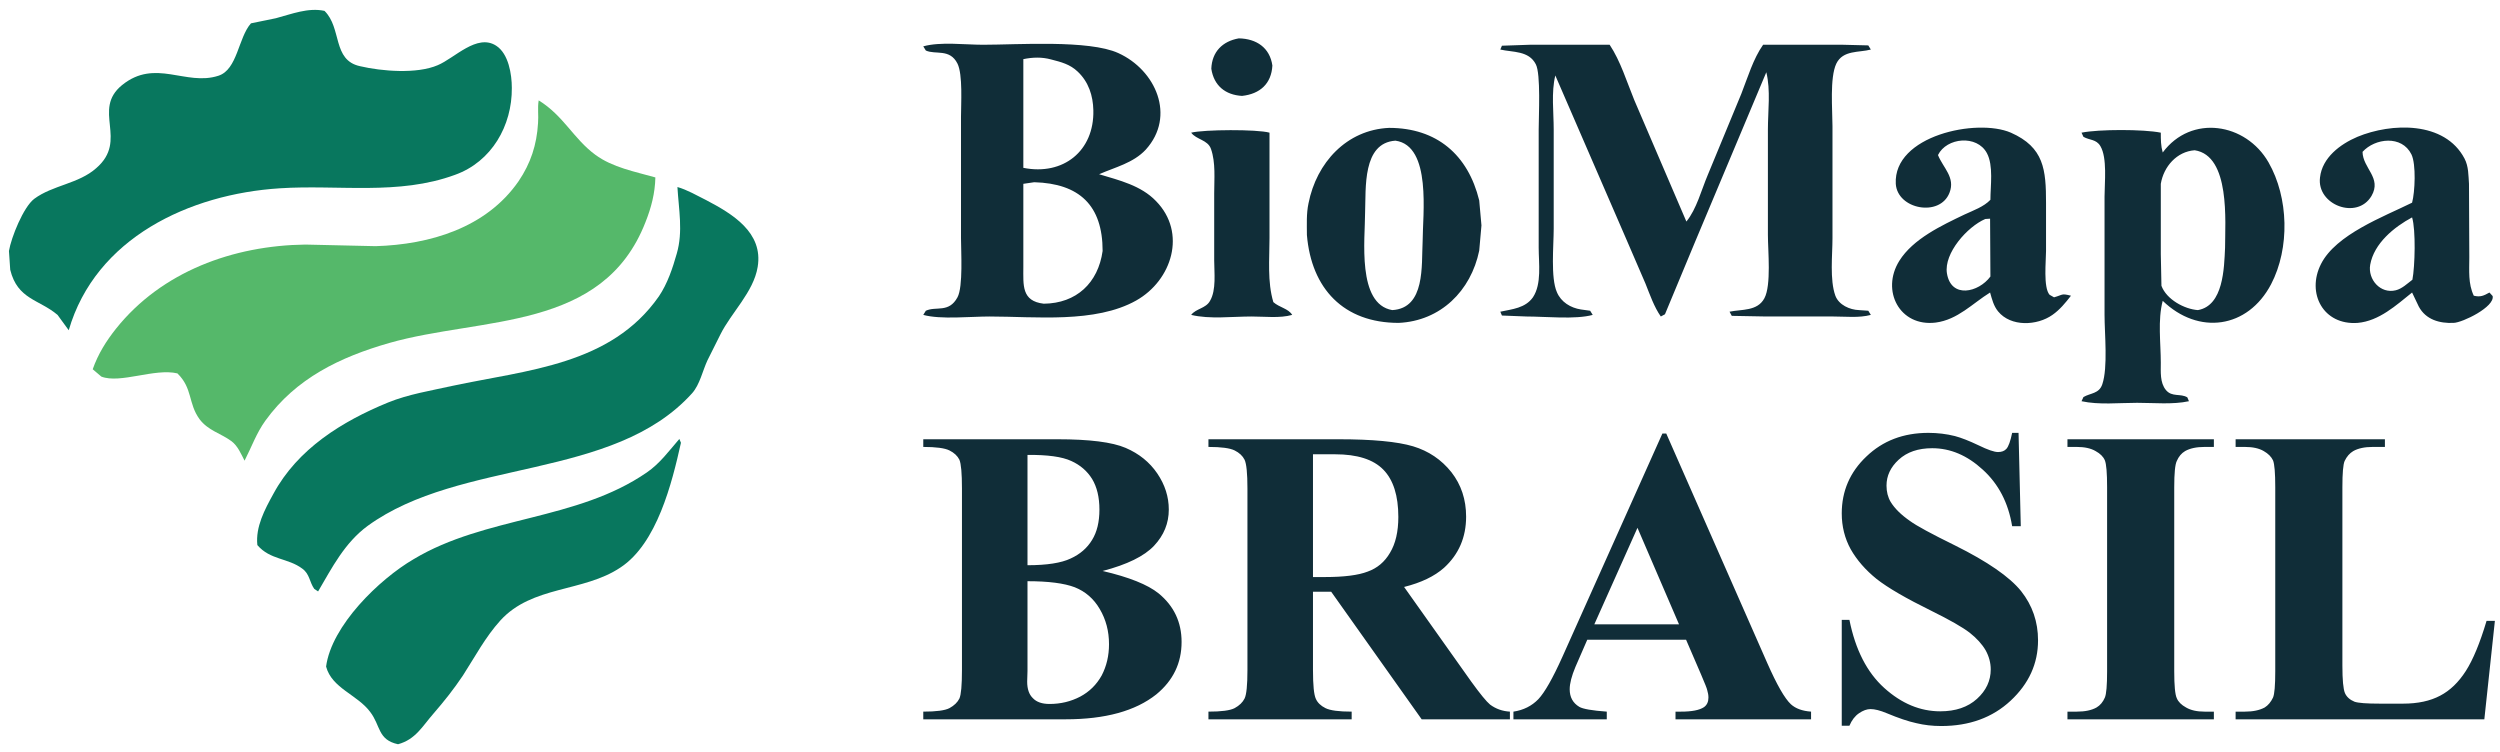
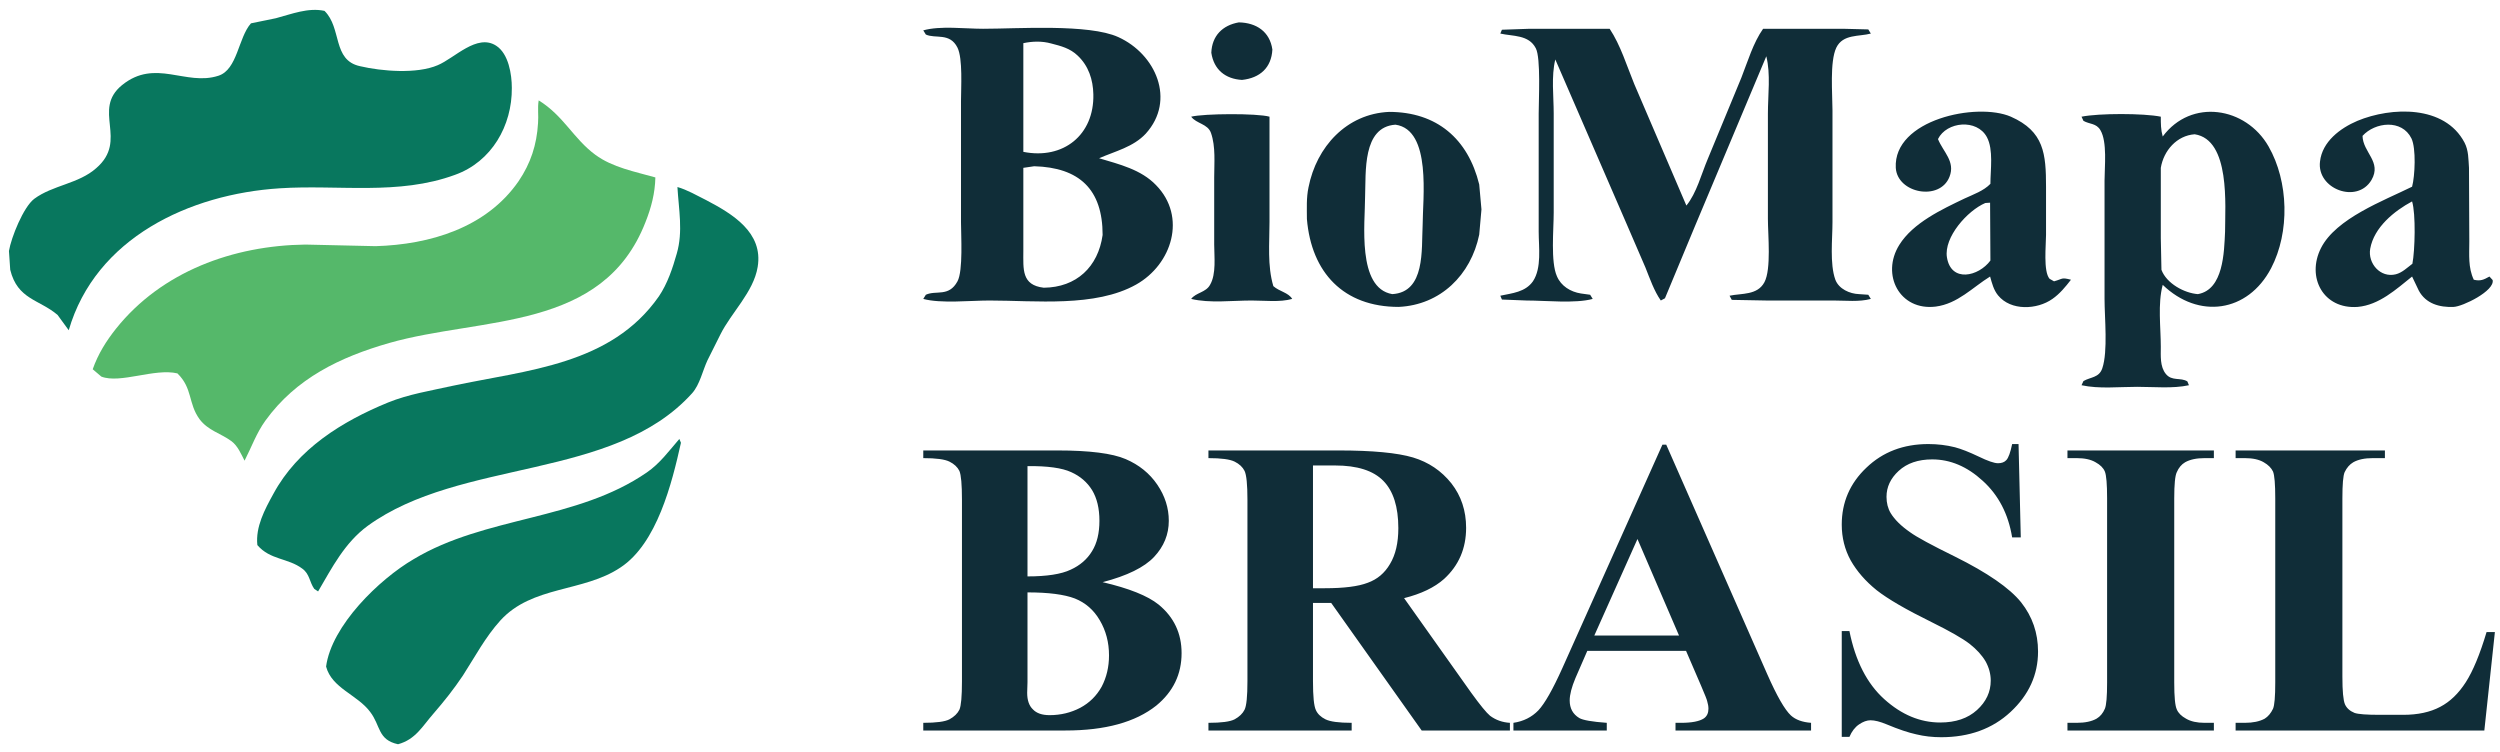
<svg xmlns="http://www.w3.org/2000/svg" viewBox="0 0 782 235" role="img" aria-label="BioMapa BRASIL">
  <path fill="#08775e" d="M101.5 3.4c5.5 5.4 2.4 15.4 11.1 17.3c6.8 1.6 17.8 2.5 24.3-0.3c5.3-2.2 12.3-10 18.3-6.1c3.9 2.5 4.9 9 4.9 13.2c0.1 11.8-6.3 23.1-17.8 27.2c-17.7 6.5-36.5 3-54.8 4.2c-28.2 1.8-57.6 15.5-66 44.4l-3.5-4.8c-5.8-4.9-12.5-4.8-14.8-14.1l-0.4-5.9c0.7-4.2 4.5-13.7 7.9-16.3c5.8-4.3 13.9-4.7 19.4-9.6c10.2-8.8-1.5-18.2 8.1-26c10.4-8.4 19.9 0.4 30.1-2.9c6-1.9 6.2-11.9 10.2-16.4l7.8-1.6c4.9-1.3 10.1-3.4 15.2-2.3zM99.5 185l-1.2-0.8c-1.5-2.1-1.4-4.6-3.7-6.3c-4.5-3.4-10.1-2.7-14.1-7.4c-0.6-5.7 2.3-11.1 5-16c7.6-14.1 21.5-22.7 35.9-28.6c6.4-2.6 13.4-3.7 20.1-5.2c23.4-5 49.6-6.5 64.6-28c2.7-4 4.3-8.8 5.6-13.4c2-6.9 0.6-13.8 0.2-20.8c3.1 0.9 6 2.6 9 4.1c8.2 4.3 17.9 10.1 16.1 20.9c-1.3 7.9-8.3 14.3-11.7 21.2l-4 8c-1.5 3.2-2.4 7.6-4.8 10.3c-24.7 27.4-72.3 20.3-101.5 41.5c-7.2 5.3-11.1 13-15.5 20.5zM212.5 137.3l0.5 1.2c-2.8 12.6-7.5 31.5-18.9 39c-11.6 7.8-27.6 5.6-37.6 16.6c-4.7 5.2-7.9 11.3-11.7 17.2c-2.8 4.2-5.9 8.1-9.2 11.9c-3.5 4-5.6 8.1-11.1 9.6c-6.4-1.4-5.4-5.8-8.7-10.1c-4-5.4-12-7.4-13.8-14.2c1.7-12.8 16.6-27.3 27.4-33.6c22.5-13.5 51-12 72.9-27.1c4.1-2.8 7-6.8 10.2-10.5z" />
  <path fill="#55b86a" d="M168.5 31.4c7.8 4.8 10.9 12 17.7 17c5.4 4 12.5 5.3 18.8 7.1c-0.1 4.9-1.3 9.5-3.1 14c-13.3 34.2-51.1 29.5-80.2 37.8c-15.3 4.4-29.1 11-38.7 24.3c-2.8 3.9-4.3 8.2-6.5 12.5c-1.1-2.1-2.1-4.6-4.1-6.1c-3.4-2.5-7.3-3.3-10-6.9c-3.6-5-2.1-9.6-6.9-14.3c-7.1-1.7-17.9 3.3-23.8 1l-2.7-2.3c1.7-4.8 4.2-8.8 7.3-12.7c14.3-17.9 36.7-26 59.2-26.3l22 0.5c16.9-0.5 34.6-5.7 44.7-20.3c3.8-5.6 5.7-11.4 6.1-18.2c0.2-2.4-0.2-4.7 0.2-7.1z" />
  <g fill="#102d38">
-     <path fill-rule="evenodd" d="M387.5 12c5.5 0.1 9.7 2.9 10.5 8.5c-0.3 5.7 -3.9 8.9 -9.5 9.5c-5.2 -0.3 -8.8 -3.2 -9.6 -8.5c0.2 -5.3 3.5 -8.6 8.6 -9.5zM343.8 54.5c6.3 1.9 13.1 3.5 17.8 8.4c9.7 9.9 5 24.8 -6.2 31.1c-12.8 7.2 -31.6 5 -45.9 5c-5.9 0 -15.3 1 -20.7 -0.5l0.8 -1.3c3.2 -1.5 7.2 0.8 9.9 -4.2c1.8 -3.3 1.1 -14.5 1.1 -18.5v-38c0 -3.9 0.6 -13.2 -1.1 -16.6c-2.4 -4.8 -6.9 -2.7 -9.9 -4.1l-0.8 -1.3c5.3 -1.5 13 -0.5 18.7 -0.5c10.7 0 33.1 -1.6 42.3 2.6c11.7 5.3 18.1 19.7 8.6 30.2c-3.9 4.2 -9.6 5.5 -14.6 7.7zM503.5 14c3.4 5.1 5.4 11.7 7.7 17.3l16.3 38c3.2 -3.9 4.7 -9.9 6.7 -14.6l10.5 -25.4c2 -5.1 3.7 -10.9 6.8 -15.3h25l7.9 0.2l0.8 1.3c-3.7 1 -8.7 0.1 -10.8 4.4c-2.1 4.4 -1.2 14.5 -1.2 19.6v35c0 5.3 -0.9 13 0.9 18c1.1 2.9 4.5 4.4 7.4 4.5l2.9 0.2l0.8 1.3c-3.7 1 -7.9 0.5 -11.7 0.5h-21l-10.8 -0.2l-0.7 -1.3c3.8 -0.8 8.7 -0.1 10.9 -4.2c2.2 -4.1 1.1 -14.8 1.1 -19.8v-33c0 -5.8 0.9 -12.3 -0.5 -17.9l-22.3 53.1l-9.4 22.6l-1.3 0.7c-2.1 -3 -3.4 -6.8 -4.8 -10.3l-6 -13.9l-22.2 -51.2c-1.3 5.3 -0.5 11.5 -0.5 16.9v31c0 5.3 -1 15.4 1 19.9c1.3 3.1 4.3 4.9 7.5 5.4l2.9 0.4l0.8 1.3c-5.4 1.5 -14.8 0.5 -20.7 0.5l-7.7 -0.3l-0.5 -1.2c3.7 -0.8 7.8 -1.1 10.2 -4.5c2.8 -4.2 1.8 -10.7 1.8 -15.5v-37c0 -4.1 0.7 -17.4 -0.9 -20.4c-2.2 -4.3 -7.2 -3.7 -11.1 -4.6l0.5 -1.2l8.7 -0.3h25zM320.1 18.5v34c12.5 2.5 22.2 -5.3 21.9 -18c-0.1 -4.6 -1.5 -8.9 -4.9 -12.1c-2.4 -2.3 -5.2 -3 -8.3 -3.8c-2.9 -0.8 -5.8 -0.7 -8.7 -0.1zM434.5 40c14.9 0 24.7 8.4 28.2 22.7l0.7 7.8l-0.7 7.9c-2.6 12.6 -12.1 22 -25.2 22.6c-17.2 0 -27.3 -10.7 -28.7 -27.5c0 -3.3 -0.2 -6.6 0.5 -9.9c2.5 -12.7 11.9 -23 25.2 -23.6zM642.5 93c2.9 -0.8 2.2 -1.3 5.3 -0.5c-1.7 2.2 -3.5 4.4 -5.8 6c-4.8 3.4 -13 3.8 -17 -1.1c-1.4 -1.7 -1.9 -3.8 -2.5 -5.9c-5.5 3.4 -10.1 8.5 -17 9.4c-11.3 1.4 -17.2 -10 -11.4 -19.3c4.3 -6.9 13.3 -11.1 20.4 -14.5c2.8 -1.3 6 -2.4 8.1 -4.6c0 -4.3 1 -10.7 -1.1 -14.6c-3.1 -5.8 -12.6 -4.9 -15.3 0.6c1.6 4 5.5 7 3.6 11.8c-3 7.7 -16.3 5.2 -16.8 -2.8c-0.8 -15.1 25.4 -20.6 36 -16c10.4 4.6 11 11.6 11 22v15c0 3.1 -0.9 11.4 1.1 13.7l1.4 0.8zM676.5 94.1c-1.6 6 -0.6 13.2 -0.6 19.4c0 2.8 -0.3 6.2 1.6 8.5c1.9 2.3 4.6 1 6.7 2.3l0.5 1.2c-5.1 1.1 -10.9 0.5 -16.2 0.5c-5.7 0 -11.9 0.7 -17.4 -0.5l0.6 -1.3c2.2 -1.3 4.9 -1 5.9 -4c1.8 -5.3 0.7 -15.8 0.7 -21.7v-37c0 -4.3 0.9 -12.1 -1.3 -15.8c-1.3 -2.2 -3.4 -1.8 -5.3 -2.9l-0.6 -1.3c5.4 -1.1 19.4 -1.1 24.8 0c0 2.2 0 4.1 0.6 6.2c8.9 -12 26 -9.3 33.1 3.1c6.3 11 6.7 26.8 0.8 38.1c-7.3 13.9 -22.7 16 -33.9 5.2zM773.8 92.5c2.1 0.5 3.1 0 4.9 -1l1 1.1c0.7 3.4 -9.4 8.3 -12.2 8.4c-4.4 0.2 -8.7 -1 -10.9 -5.1l-2.1 -4.4c-5 4 -10.3 8.9 -17 9.5c-10.8 0.8 -16.1 -9.3 -11.5 -18.4c4.7 -9.3 19.6 -14.8 28.5 -19.2c0.9 -3.3 1.3 -12 -0.2 -15.1c-3 -6.1 -11.4 -5.1 -15.3 -0.8c0.1 5.2 6.1 8.1 2.8 13.8c-4.5 7.6 -17.2 2.8 -16.1 -5.8c0.7 -6.2 6.3 -10.4 11.7 -12.7c10.6 -4.4 27.3 -5 33.5 6.8c1.3 2.5 1.2 5.2 1.4 7.9l0.1 23c0 4.2 -0.4 8.2 1.4 12zM397.1 41.5v33c0 6.6 -0.7 13.6 1.2 20c1.9 1.7 4.7 2 5.9 4c-3.9 1.1 -8.6 0.5 -12.7 0.5c-6.1 0 -13.1 0.9 -18.9 -0.5c1.5 -2 4.6 -2 5.9 -4.4c2 -3.4 1.3 -8.9 1.3 -12.6v-21c0 -4.5 0.5 -9.6 -1 -13.9c-1 -2.9 -4.6 -2.9 -6.2 -5.1c4 -1 20.6 -1.1 24.5 0zM427 66.5c0 8.2 -2.6 28.6 8.5 30.5c10.4 -0.6 9.1 -14 9.5 -21.5c0 -8.2 2.9 -29.9 -8.5 -31.5c-10.4 0.7 -9.2 14.9 -9.5 22.5zM675.9 57.5v22l0.2 9.9c1.6 4.3 7.2 7.3 11.4 7.6c8 -1.4 8.2 -13.1 8.5 -19.5c0 -8.1 1.7 -28.8 -9.5 -30.5c-5.6 0.4 -9.7 5.1 -10.6 10.5zM320.1 57.5v26c0 5.7 -0.6 10.7 6.4 11.5c10.2 -0.1 17 -6.5 18.4 -16.5c0 -14.3 -7.3 -21.1 -21.4 -21.5l-3.4 0.5zM622.6 86.5l-0.1 -18.1l-1.5 0.1c-5.6 2.4 -13 10.7 -12 17c1.3 8 9.9 6 13.6 1zM754.6 87.5c0.8 -4.1 1.1 -15.6 -0.1 -19.5c-5.6 3 -11.9 8.1 -13.1 14.8c-0.8 4.6 3.2 9.2 8 8c2 -0.5 3.6 -2.1 5.2 -3.3z" />
-     <path fill-rule="nonzero" d="M344.9 178.6Q357.3 181.5 362.4 185.6Q369.6 191.5 369.6 200.8Q369.6 210.7 361.7 217.2Q351.9 225.0 333.3 225.0L288.8 225.0L288.8 222.6Q294.9 222.6 297.0 221.5Q299.2 220.3 300.1 218.5Q300.9 216.7 300.9 209.6L300.9 152.8Q300.9 145.7 300.1 143.8Q299.2 142.0 297.0 140.9Q294.8 139.8 288.8 139.8L288.8 137.4L330.8 137.4Q345.8 137.4 352.1 140.1Q358.4 142.8 362.0 148.1Q365.6 153.4 365.6 159.4Q365.6 165.8 361.0 170.7Q356.4 175.6 344.9 178.6ZM321.4 176.8Q330.5 176.8 334.9 174.7Q339.3 172.7 341.6 168.9Q343.9 165.2 343.9 159.4Q343.9 153.6 341.6 149.8Q339.3 146.1 335.1 144.2Q330.8 142.2 321.4 142.3ZM321.4 181.8L321.4 209.9L321.3 213.2Q321.3 216.7 323.1 218.4Q324.8 220.2 328.3 220.2Q333.5 220.2 337.9 217.9Q342.2 215.6 344.6 211.3Q346.9 206.9 346.9 201.5Q346.9 195.4 344.0 190.5Q341.2 185.7 336.2 183.7Q331.2 181.8 321.4 181.8ZM410.7 185.1L410.7 209.6Q410.7 216.7 411.6 218.6Q412.4 220.4 414.6 221.5Q416.8 222.6 422.8 222.6L422.8 225.0L378.0 225.0L378.0 222.6Q384.1 222.6 386.2 221.5Q388.4 220.3 389.3 218.5Q390.2 216.7 390.2 209.6L390.2 152.8Q390.2 145.7 389.3 143.8Q388.4 142.0 386.2 140.9Q384.0 139.8 378.0 139.8L378.0 137.4L418.7 137.4Q434.6 137.4 442.0 139.6Q449.3 141.8 454.0 147.7Q458.6 153.6 458.6 161.6Q458.6 171.3 451.7 177.6Q447.2 181.6 439.2 183.6L460.2 213.2Q464.4 219.0 466.1 220.4Q468.8 222.4 472.3 222.6L472.3 225.0L444.7 225.0L416.4 185.1ZM410.7 142.1L410.7 180.5L414.4 180.5Q423.4 180.5 427.8 178.8Q432.3 177.2 434.8 172.9Q437.4 168.6 437.4 161.7Q437.4 151.7 432.7 146.9Q428.0 142.1 417.6 142.1ZM527.4 200.1L496.5 200.1L492.8 208.6Q491.0 212.9 491.0 215.6Q491.0 219.3 494.0 221.1Q495.7 222.1 502.6 222.6L502.6 225.0L473.4 225.0L473.4 222.6Q478.1 221.9 481.2 218.7Q484.2 215.5 488.7 205.5L520.0 135.6L521.2 135.6L552.8 207.4Q557.3 217.6 560.2 220.3Q562.4 222.3 566.5 222.6L566.5 225.0L524.1 225.0L524.1 222.6L525.8 222.6Q530.9 222.6 533.0 221.2Q534.4 220.2 534.4 218.2Q534.4 217.1 534.0 215.8Q533.9 215.2 532.1 211.0ZM525.2 195.3L512.2 165.1L498.7 195.3ZM631.4 135.4L632.1 164.6L629.4 164.6Q627.6 153.6 620.2 146.9Q612.9 140.2 604.4 140.2Q597.8 140.2 593.9 143.8Q590.1 147.3 590.1 151.9Q590.1 154.8 591.4 157.0Q593.3 160.1 597.5 163.0Q600.5 165.2 611.5 170.6Q626.8 178.2 632.2 184.9Q637.5 191.6 637.5 200.3Q637.5 211.2 628.9 219.2Q620.4 227.1 607.2 227.1Q603.1 227.1 599.4 226.2Q595.7 225.4 590.2 223.1Q587.1 221.8 585.1 221.8Q583.4 221.8 581.5 223.1Q579.6 224.4 578.5 227.0L576.1 227.0L576.1 193.9L578.5 193.9Q581.3 207.9 589.4 215.2Q597.5 222.5 606.9 222.5Q614.1 222.5 618.4 218.6Q622.7 214.7 622.7 209.4Q622.7 206.3 621.1 203.4Q619.4 200.5 616.1 197.9Q612.7 195.3 604.2 191.1Q592.2 185.2 587.0 181.1Q581.8 176.9 578.9 171.8Q576.1 166.7 576.1 160.6Q576.1 150.1 583.8 142.8Q591.5 135.4 603.2 135.4Q607.5 135.4 611.5 136.4Q614.5 137.2 618.9 139.3Q623.2 141.4 625.0 141.4Q626.7 141.4 627.6 140.4Q628.6 139.3 629.4 135.4ZM692.5 222.6L692.5 225.0L646.7 225.0L646.7 222.6L649.6 222.6Q653.5 222.6 655.8 221.3Q657.5 220.3 658.4 218.2Q659.1 216.6 659.1 210.0L659.1 152.4Q659.1 145.7 658.4 144.0Q657.7 142.3 655.5 141.1Q653.3 139.8 649.6 139.8L646.7 139.8L646.7 137.4L692.5 137.4L692.5 139.8L689.6 139.8Q685.8 139.8 683.5 141.1Q681.8 142.1 680.9 144.2Q680.1 145.8 680.1 152.4L680.1 210.0Q680.1 216.7 680.9 218.4Q681.6 220.1 683.8 221.3Q686.0 222.6 689.6 222.6ZM780.4 194.2L777.1 225.0L699.3 225.0L699.3 222.6L702.2 222.6Q706.0 222.6 708.4 221.3Q710.0 220.3 711.0 218.2Q711.7 216.6 711.7 210.0L711.7 152.4Q711.7 145.7 711.0 144.0Q710.2 142.3 708.1 141.1Q705.9 139.8 702.2 139.8L699.3 139.8L699.3 137.4L746.0 137.4L746.0 139.8L742.2 139.8Q738.4 139.8 736.1 141.1Q734.4 142.1 733.4 144.2Q732.7 145.8 732.7 152.4L732.7 208.2Q732.7 214.9 733.5 216.8Q734.3 218.6 736.5 219.5Q738.2 220.1 744.4 220.1L751.7 220.1Q758.6 220.1 763.3 217.6Q767.9 215.2 771.3 209.9Q774.7 204.6 777.8 194.2Z" />
+     <path fill-rule="evenodd" d="M387.5 7c5.5 0.1 9.7 2.9 10.5 8.5c-0.3 5.7 -3.9 8.9 -9.5 9.5c-5.2 -0.3 -8.8 -3.2 -9.6 -8.5c0.2 -5.3 3.5 -8.6 8.6 -9.5zM343.8 49.5c6.3 1.9 13.1 3.5 17.8 8.4c9.7 9.9 5 24.8 -6.2 31.1c-12.8 7.2 -31.6 5 -45.9 5c-5.9 0 -15.3 1 -20.7 -0.5l0.8 -1.3c3.2 -1.5 7.2 0.8 9.9 -4.2c1.8 -3.3 1.1 -14.5 1.1 -18.5v-38c0 -3.9 0.6 -13.2 -1.1 -16.6c-2.4 -4.8 -6.9 -2.7 -9.9 -4.1l-0.8 -1.3c5.3 -1.5 13 -0.5 18.7 -0.5c10.7 0 33.1 -1.6 42.3 2.6c11.7 5.3 18.1 19.7 8.6 30.2c-3.9 4.2 -9.6 5.5 -14.6 7.7zM503.5 9c3.4 5.1 5.4 11.7 7.7 17.3l16.3 38c3.2 -3.9 4.7 -9.9 6.7 -14.6l10.5 -25.4c2 -5.1 3.7 -10.9 6.8 -15.3h25l7.9 0.2l0.8 1.3c-3.7 1 -8.7 0.1 -10.8 4.4c-2.1 4.4 -1.2 14.5 -1.2 19.6v35c0 5.3 -0.9 13 0.9 18c1.1 2.9 4.5 4.4 7.4 4.5l2.9 0.2l0.8 1.3c-3.7 1 -7.9 0.5 -11.7 0.5h-21l-10.8 -0.2l-0.7 -1.3c3.8 -0.8 8.7 -0.1 10.9 -4.2c2.2 -4.1 1.1 -14.8 1.1 -19.8v-33c0 -5.8 0.9 -12.3 -0.5 -17.9l-22.3 53.1l-9.4 22.6l-1.3 0.7c-2.1 -3 -3.4 -6.8 -4.8 -10.3l-6 -13.9l-22.2 -51.2c-1.3 5.3 -0.5 11.5 -0.5 16.9v31c0 5.3 -1 15.4 1 19.9c1.3 3.1 4.3 4.9 7.5 5.4l2.9 0.4l0.8 1.3c-5.4 1.5 -14.8 0.5 -20.7 0.5l-7.7 -0.3l-0.5 -1.2c3.7 -0.8 7.8 -1.1 10.2 -4.5c2.8 -4.2 1.8 -10.7 1.8 -15.5v-37c0 -4.1 0.7 -17.4 -0.9 -20.4c-2.2 -4.3 -7.2 -3.7 -11.1 -4.6l0.5 -1.2l8.7 -0.3h25zM320.1 13.5v34c12.5 2.5 22.2 -5.3 21.9 -18c-0.1 -4.6 -1.5 -8.9 -4.9 -12.1c-2.4 -2.3 -5.2 -3 -8.3 -3.8c-2.9 -0.8 -5.8 -0.7 -8.7 -0.1zM434.5 35c14.9 0 24.7 8.4 28.2 22.7l0.7 7.8l-0.7 7.9c-2.6 12.6 -12.1 22 -25.2 22.6c-17.2 0 -27.3 -10.7 -28.7 -27.5c0 -3.3 -0.2 -6.6 0.5 -9.9c2.5 -12.7 11.9 -23 25.2 -23.6zM642.5 88c2.9 -0.8 2.2 -1.3 5.3 -0.5c-1.7 2.2 -3.5 4.4 -5.8 6c-4.8 3.4 -13 3.8 -17 -1.1c-1.4 -1.7 -1.9 -3.8 -2.5 -5.9c-5.5 3.4 -10.1 8.5 -17 9.4c-11.3 1.4 -17.2 -10 -11.4 -19.3c4.3 -6.9 13.3 -11.1 20.4 -14.5c2.8 -1.3 6 -2.4 8.1 -4.6c0 -4.3 1 -10.7 -1.1 -14.6c-3.1 -5.8 -12.6 -4.9 -15.3 0.6c1.6 4 5.5 7 3.6 11.8c-3 7.7 -16.3 5.2 -16.8 -2.8c-0.8 -15.1 25.4 -20.6 36 -16c10.4 4.6 11 11.6 11 22v15c0 3.1 -0.9 11.4 1.1 13.7l1.4 0.8zM676.5 89.1c-1.6 6 -0.6 13.2 -0.6 19.4c0 2.8 -0.3 6.2 1.6 8.5c1.9 2.3 4.6 1 6.7 2.3l0.5 1.2c-5.1 1.1 -10.9 0.5 -16.2 0.5c-5.7 0 -11.9 0.7 -17.4 -0.5l0.6 -1.3c2.2 -1.3 4.9 -1 5.9 -4c1.8 -5.3 0.7 -15.8 0.7 -21.7v-37c0 -4.3 0.9 -12.1 -1.3 -15.8c-1.3 -2.2 -3.4 -1.8 -5.3 -2.9l-0.6 -1.3c5.4 -1.1 19.4 -1.1 24.8 0c0 2.2 0 4.1 0.6 6.2c8.9 -12 26 -9.3 33.1 3.1c6.3 11 6.7 26.8 0.8 38.1c-7.3 13.9 -22.7 16 -33.9 5.2zM773.8 87.5c2.1 0.5 3.1 0 4.9 -1l1 1.1c0.7 3.4 -9.4 8.3 -12.2 8.4c-4.4 0.2 -8.7 -1 -10.9 -5.1l-2.1 -4.4c-5 4 -10.3 8.9 -17 9.5c-10.8 0.8 -16.1 -9.3 -11.5 -18.4c4.7 -9.3 19.6 -14.8 28.5 -19.2c0.9 -3.3 1.3 -12 -0.2 -15.1c-3 -6.1 -11.4 -5.1 -15.3 -0.8c0.1 5.2 6.1 8.1 2.8 13.8c-4.5 7.6 -17.2 2.8 -16.1 -5.8c0.7 -6.2 6.3 -10.4 11.7 -12.7c10.6 -4.4 27.3 -5 33.5 6.8c1.3 2.5 1.2 5.2 1.4 7.9l0.1 23c0 4.2 -0.4 8.2 1.4 12zM397.1 36.5v33c0 6.6 -0.7 13.6 1.2 20c1.9 1.7 4.7 2 5.9 4c-3.9 1.1 -8.6 0.5 -12.7 0.5c-6.1 0 -13.1 0.9 -18.9 -0.5c1.5 -2 4.6 -2 5.9 -4.4c2 -3.4 1.3 -8.9 1.3 -12.6v-21c0 -4.5 0.5 -9.6 -1 -13.9c-1 -2.9 -4.6 -2.9 -6.2 -5.1c4 -1 20.6 -1.1 24.5 0zM427 61.5c0 8.2 -2.6 28.6 8.5 30.5c10.4 -0.6 9.1 -14 9.5 -21.5c0 -8.2 2.9 -29.9 -8.5 -31.5c-10.4 0.7 -9.2 14.9 -9.5 22.5zM675.9 52.5v22l0.2 9.9c1.6 4.3 7.2 7.3 11.4 7.6c8 -1.4 8.2 -13.1 8.5 -19.5c0 -8.1 1.7 -28.8 -9.5 -30.5c-5.6 0.4 -9.7 5.1 -10.6 10.5zM320.1 52.5v26c0 5.7 -0.6 10.7 6.4 11.5c10.2 -0.1 17 -6.5 18.4 -16.5c0 -14.3 -7.3 -21.1 -21.4 -21.5l-3.4 0.5zM622.6 81.5l-0.1 -18.1l-1.5 0.1c-5.6 2.4 -13 10.7 -12 17c1.3 8 9.9 6 13.6 1zM754.6 82.5c0.8 -4.1 1.1 -15.6 -0.1 -19.5c-5.6 3 -11.9 8.1 -13.1 14.8c-0.8 4.6 3.2 9.2 8 8c2 -0.5 3.6 -2.1 5.2 -3.3z" />
+     <path fill-rule="nonzero" d="M344.9 182.1Q357.3 185 362.4 189.1Q369.6 195 369.6 204.3Q369.6 214.2 361.7 220.7Q351.9 228.5 333.3 228.5L288.8 228.5L288.8 226.1Q294.9 226.1 297.0 225Q299.2 223.8 300.1 222Q300.9 220.2 300.9 213.1L300.9 156.3Q300.9 149.2 300.1 147.3Q299.2 145.5 297.0 144.4Q294.8 143.3 288.8 143.3L288.8 140.9L330.8 140.9Q345.8 140.9 352.1 143.6Q358.4 146.3 362.0 151.6Q365.6 156.9 365.6 162.9Q365.6 169.3 361.0 174.2Q356.4 179.1 344.9 182.1ZM321.4 180.3Q330.5 180.3 334.9 178.2Q339.3 176.2 341.6 172.4Q343.9 168.7 343.9 162.9Q343.9 157.1 341.6 153.3Q339.3 149.6 335.1 147.7Q330.8 145.7 321.4 145.8ZM321.4 185.3L321.4 213.4L321.3 216.7Q321.3 220.2 323.1 221.9Q324.8 223.7 328.3 223.7Q333.5 223.7 337.9 221.4Q342.2 219.1 344.6 214.8Q346.9 210.4 346.9 205Q346.9 198.9 344.0 194Q341.2 189.2 336.2 187.2Q331.2 185.3 321.4 185.3ZM410.7 188.6L410.7 213.1Q410.7 220.2 411.6 222.1Q412.4 223.9 414.6 225Q416.8 226.1 422.8 226.1L422.8 228.5L378.0 228.5L378.0 226.1Q384.1 226.1 386.2 225Q388.4 223.8 389.3 222Q390.2 220.2 390.2 213.1L390.2 156.3Q390.2 149.2 389.3 147.3Q388.4 145.5 386.2 144.4Q384.0 143.3 378.0 143.3L378.0 140.9L418.7 140.9Q434.6 140.9 442.0 143.1Q449.3 145.3 454.0 151.2Q458.6 157.1 458.6 165.1Q458.6 174.8 451.7 181.1Q447.2 185.1 439.2 187.1L460.2 216.7Q464.4 222.5 466.1 223.9Q468.8 225.9 472.3 226.1L472.3 228.5L444.7 228.5L416.4 188.6ZM410.7 145.6L410.7 184L414.4 184Q423.4 184 427.8 182.3Q432.3 180.7 434.8 176.4Q437.4 172.1 437.4 165.2Q437.4 155.2 432.7 150.4Q428.0 145.6 417.6 145.6ZM527.4 203.6L496.5 203.6L492.8 212.1Q491.0 216.4 491.0 219.1Q491.0 222.8 494.0 224.6Q495.7 225.6 502.6 226.1L502.6 228.5L473.4 228.5L473.4 226.1Q478.1 225.4 481.2 222.2Q484.2 219 488.7 209L520.0 139.1L521.2 139.1L552.8 210.9Q557.3 221.1 560.2 223.8Q562.4 225.8 566.5 226.1L566.5 228.5L524.1 228.5L524.1 226.1L525.8 226.1Q530.9 226.1 533.0 224.7Q534.4 223.7 534.4 221.7Q534.4 220.6 534.0 219.3Q533.9 218.7 532.1 214.5ZM525.2 198.8L512.2 168.6L498.7 198.8ZM631.4 138.9L632.1 168.1L629.4 168.1Q627.6 157.1 620.2 150.4Q612.9 143.7 604.4 143.7Q597.8 143.7 593.9 147.3Q590.1 150.8 590.1 155.4Q590.1 158.3 591.4 160.5Q593.3 163.6 597.5 166.5Q600.5 168.7 611.5 174.1Q626.8 181.7 632.2 188.4Q637.5 195.1 637.5 203.8Q637.5 214.7 628.9 222.7Q620.4 230.6 607.2 230.6Q603.1 230.6 599.4 229.7Q595.7 228.9 590.2 226.6Q587.1 225.3 585.1 225.3Q583.4 225.3 581.5 226.6Q579.6 227.9 578.5 230.5L576.1 230.5L576.1 197.4L578.5 197.4Q581.3 211.4 589.4 218.7Q597.5 226 606.9 226Q614.1 226 618.4 222.1Q622.7 218.2 622.7 212.9Q622.7 209.8 621.1 206.9Q619.4 204 616.1 201.4Q612.7 198.8 604.2 194.6Q592.2 188.7 587.0 184.6Q581.8 180.4 578.9 175.3Q576.1 170.2 576.1 164.1Q576.1 153.6 583.8 146.3Q591.5 138.9 603.2 138.9Q607.5 138.9 611.5 139.9Q614.5 140.7 618.9 142.8Q623.2 144.9 625.0 144.9Q626.7 144.9 627.6 143.9Q628.6 142.8 629.4 138.9ZM692.5 226.1L692.5 228.5L646.7 228.5L646.7 226.1L649.6 226.1Q653.5 226.1 655.8 224.8Q657.5 223.8 658.4 221.7Q659.1 220.1 659.1 213.5L659.1 155.9Q659.1 149.2 658.4 147.5Q657.7 145.8 655.5 144.6Q653.3 143.3 649.6 143.3L646.7 143.3L646.7 140.9L692.5 140.9L692.5 143.3L689.6 143.3Q685.8 143.3 683.5 144.6Q681.8 145.6 680.9 147.7Q680.1 149.3 680.1 155.9L680.1 213.5Q680.1 220.2 680.9 221.9Q681.6 223.6 683.8 224.8Q686.0 226.1 689.6 226.1ZM780.4 197.7L777.1 228.5L699.3 228.5L699.3 226.1L702.2 226.1Q706.0 226.1 708.4 224.8Q710.0 223.8 711.0 221.7Q711.7 220.1 711.7 213.5L711.7 155.9Q711.7 149.2 711.0 147.5Q710.2 145.8 708.1 144.6Q705.9 143.3 702.2 143.3L699.3 143.3L699.3 140.9L746.0 140.9L746.0 143.3L742.2 143.3Q738.4 143.3 736.1 144.6Q734.4 145.6 733.4 147.7Q732.7 149.3 732.7 155.9L732.7 211.7Q732.7 218.4 733.5 220.3Q734.3 222.1 736.5 223Q738.2 223.6 744.4 223.6L751.7 223.6Q758.6 223.6 763.3 221.1Q767.9 218.7 771.3 213.4Q774.7 208.1 777.8 197.7Z" />
  </g>
</svg>
